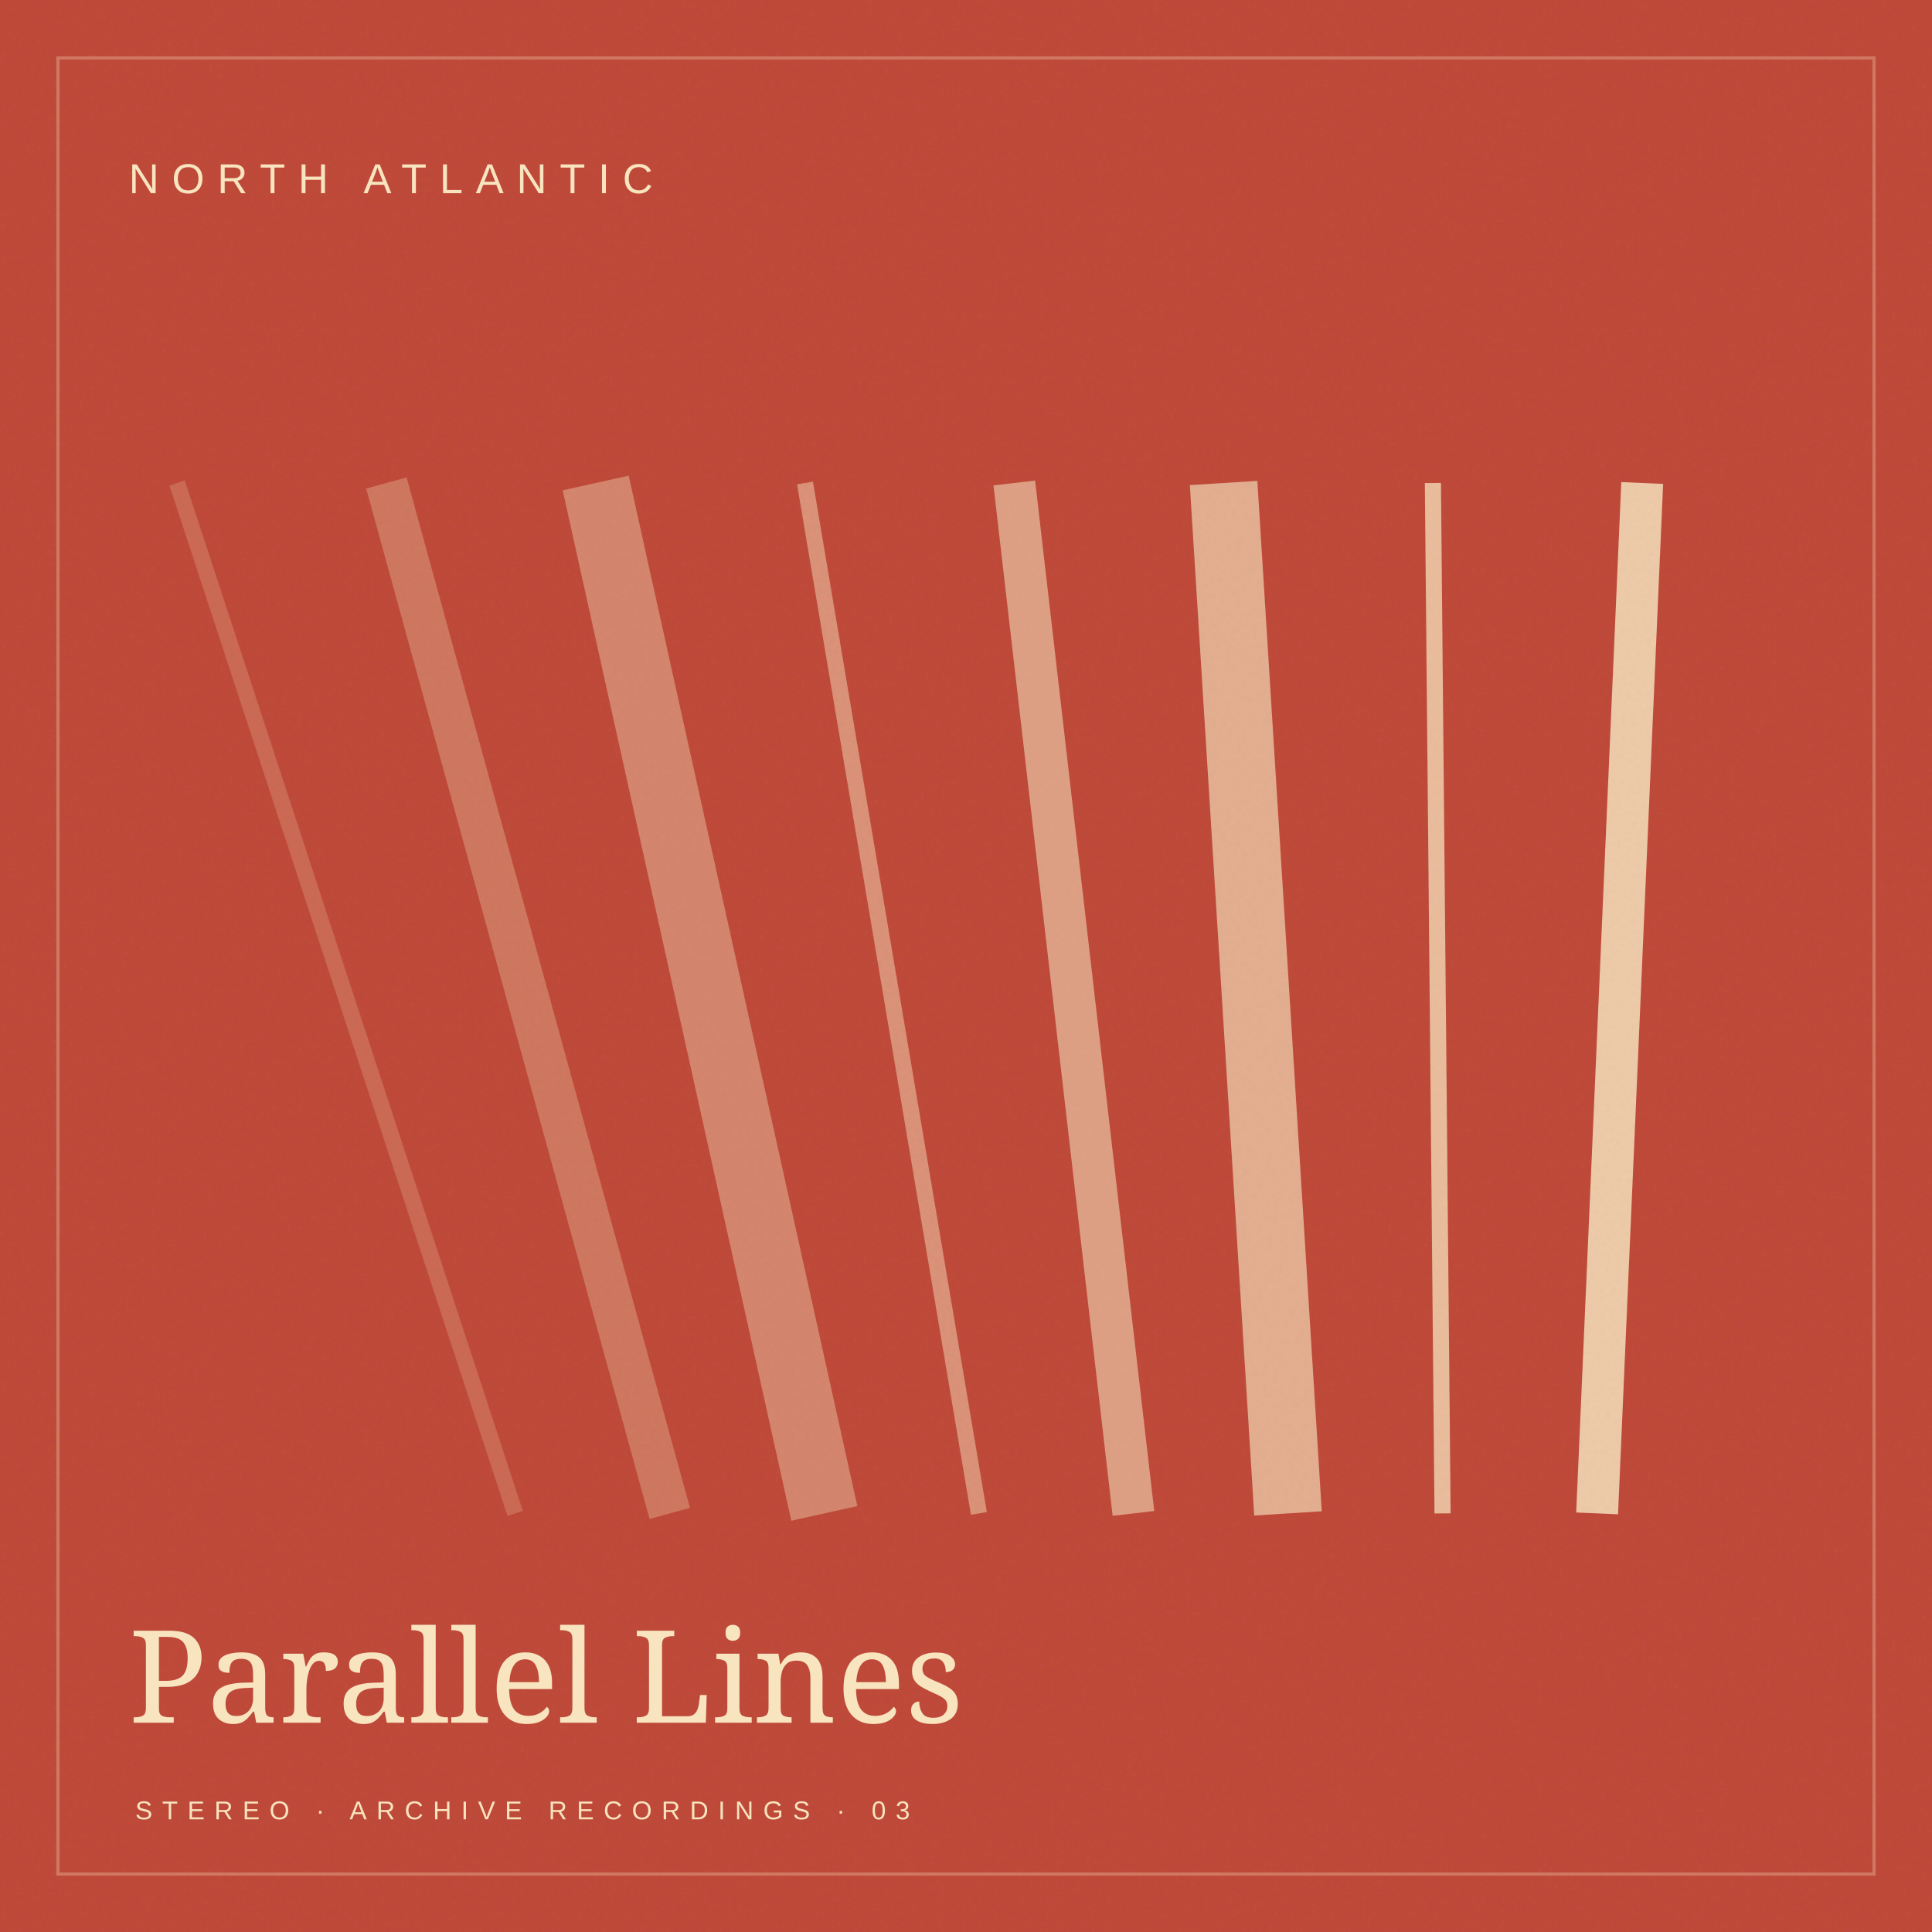
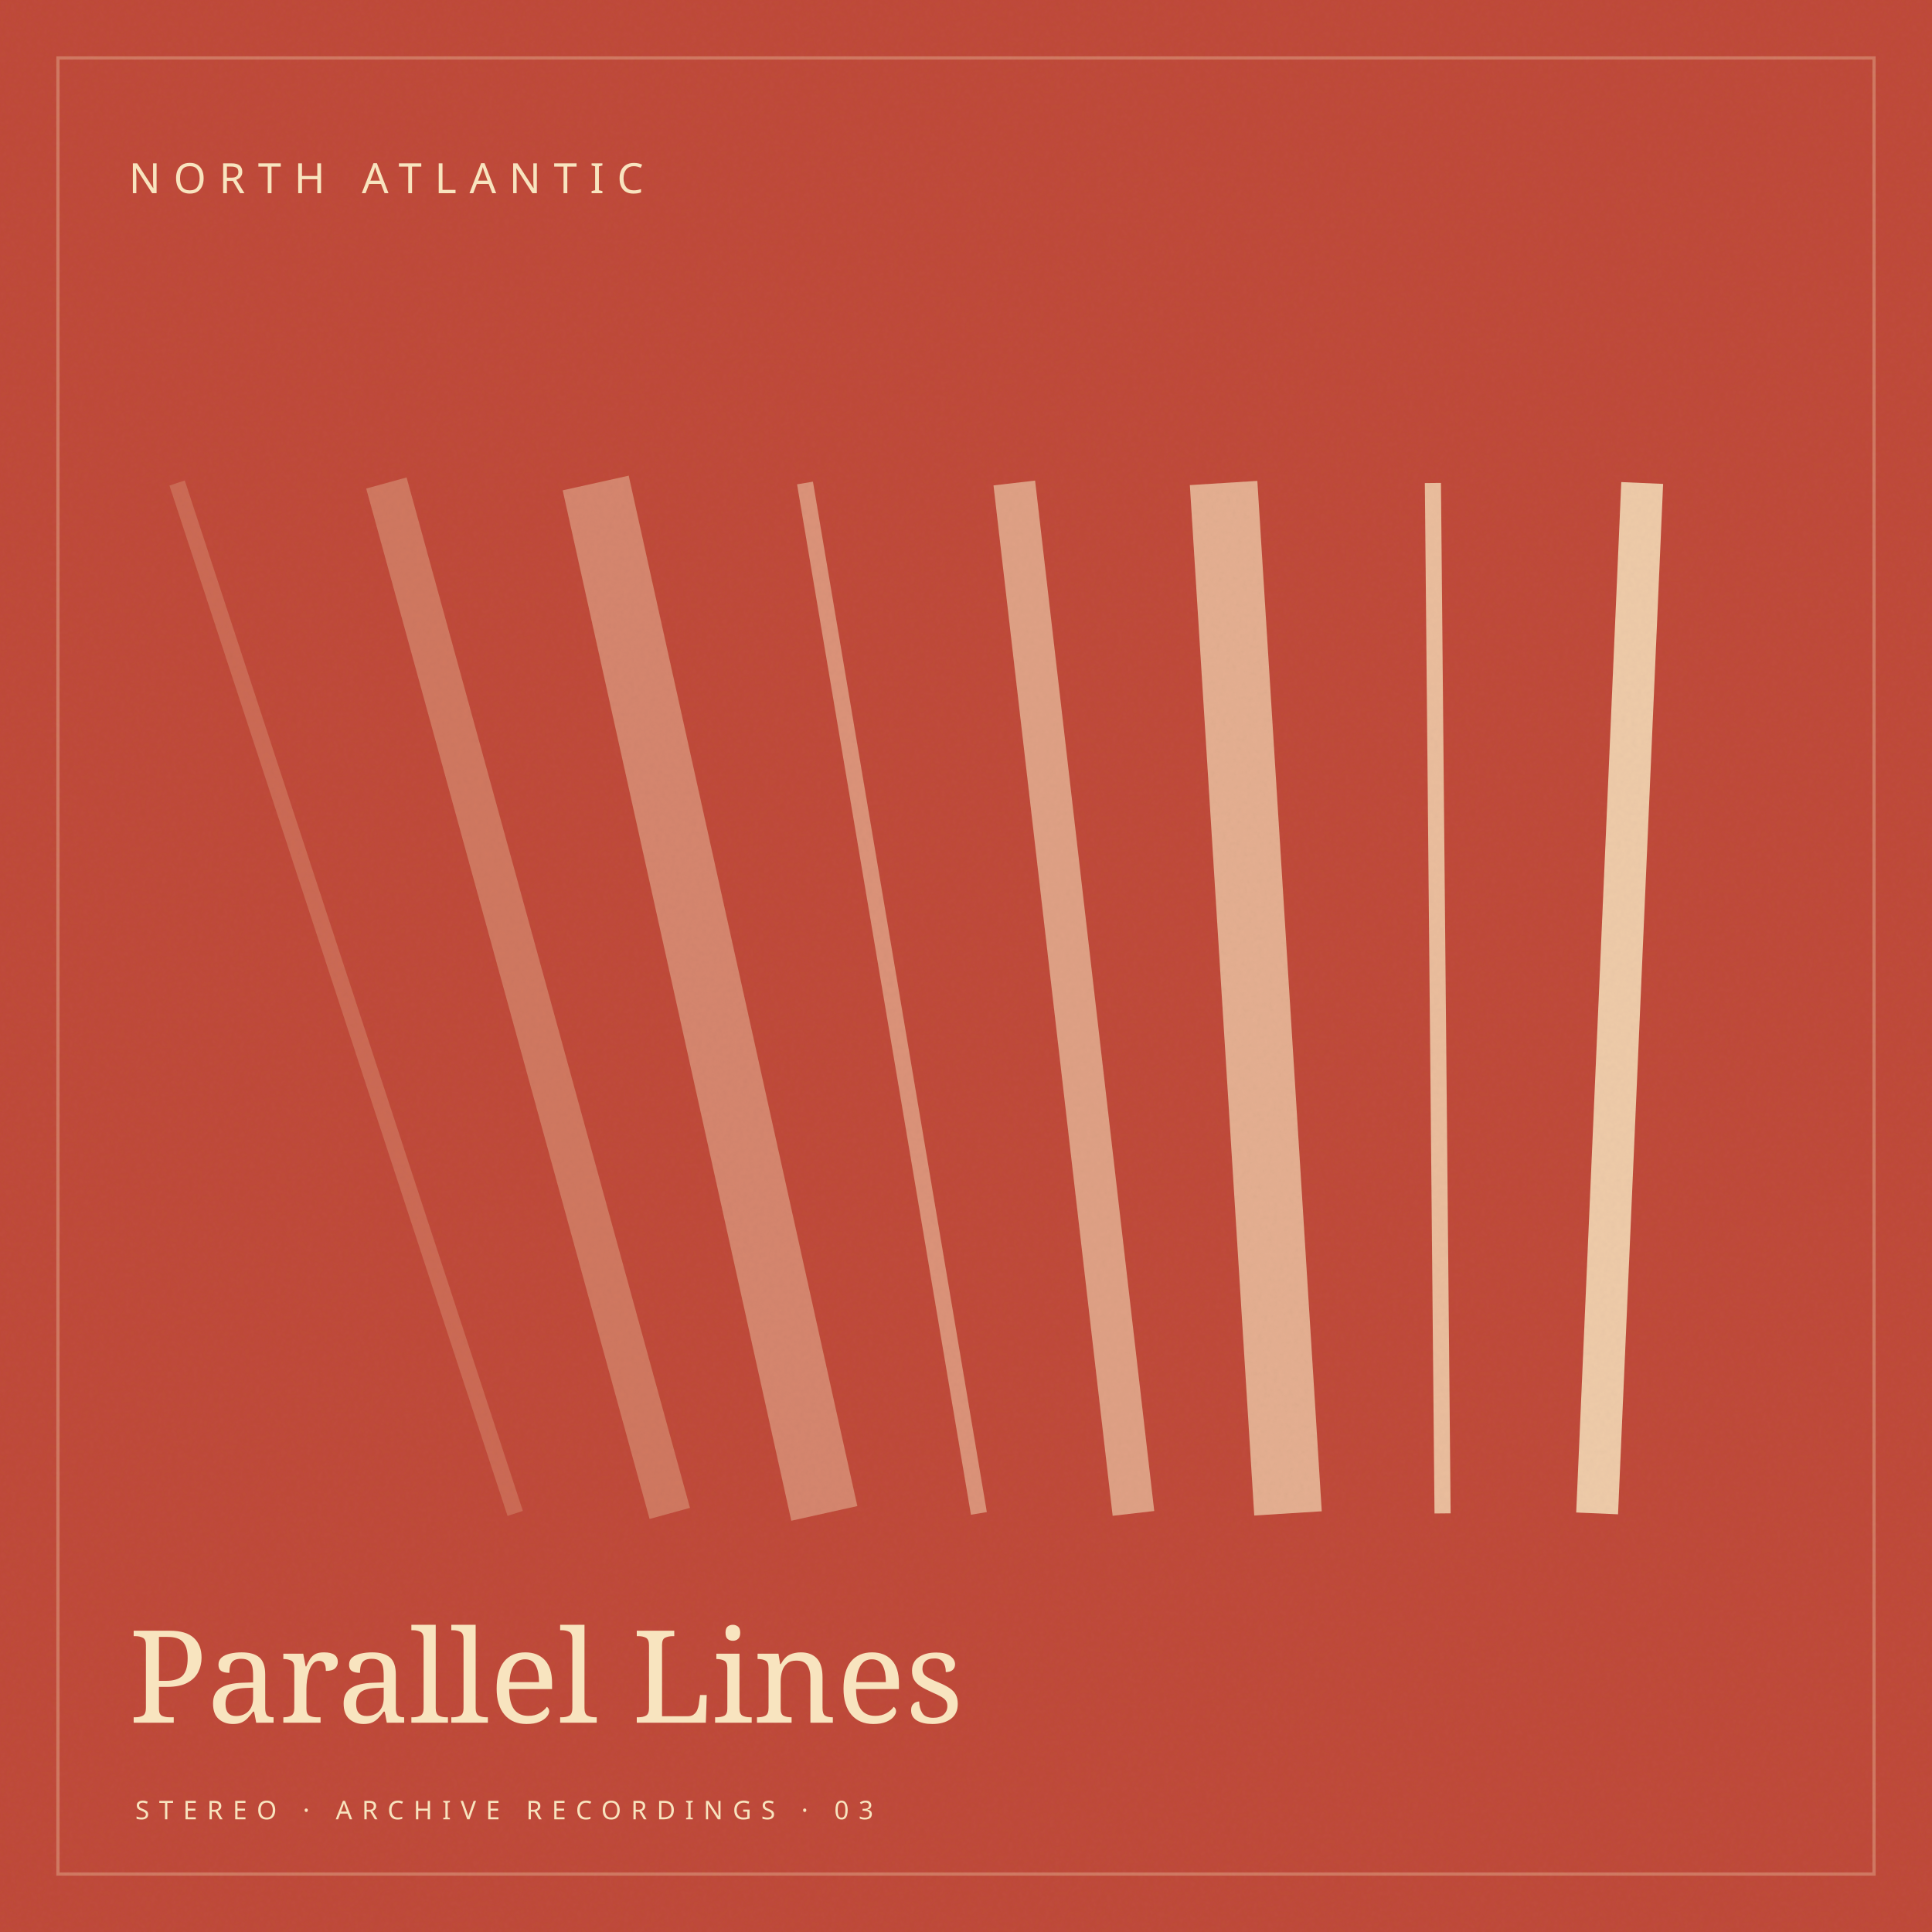
<svg xmlns="http://www.w3.org/2000/svg" width="1000" height="1000" viewBox="0 0 600 600">
  <defs>
    <filter id="grain">
      <feTurbulence type="fractalNoise" baseFrequency=".62" numOctaves="3" stitchTiles="stitch" />
      <feColorMatrix type="saturate" values="0" />
      <feComponentTransfer>
        <feFuncA type="linear" slope=".09" />
      </feComponentTransfer>
      <feBlend in="SourceGraphic" mode="multiply" />
    </filter>
  </defs>
  <rect width="600" height="600" fill="#c04c3b" />
  <g filter="url(#grain)">
    <rect width="600" height="600" fill="#c04c3b" />
    <path d="M55 150L160 470" stroke="#f8e4bf" stroke-width="5" opacity="0.2" />
    <path d="M120 150L208 470" stroke="#f8e4bf" stroke-width="13" opacity="0.29" />
    <path d="M185 150L256 470" stroke="#f8e4bf" stroke-width="21" opacity="0.38" />
    <path d="M250 150L304 470" stroke="#f8e4bf" stroke-width="5" opacity="0.47" />
    <path d="M315 150L352 470" stroke="#f8e4bf" stroke-width="13" opacity="0.56" />
    <path d="M380 150L400 470" stroke="#f8e4bf" stroke-width="21" opacity="0.65" />
    <path d="M445 150L448 470" stroke="#f8e4bf" stroke-width="5" opacity="0.74" />
    <path d="M510 150L496 470" stroke="#f8e4bf" stroke-width="13" opacity="0.83" />
  </g>
-   <text x="40" y="60" fill="#f8e4bf" font-family="Arial,sans-serif" font-size="13" letter-spacing="4">NORTH ATLANTIC</text>
-   <text x="40" y="535" fill="#f8e4bf" font-family="Georgia,serif" font-size="40">Parallel Lines</text>
-   <text x="42" y="565" fill="#f8e4bf" font-family="Arial,sans-serif" font-size="8" letter-spacing="3">STEREO · ARCHIVE RECORDINGS · 03</text>
+   <text x="40" y="60" fill="#f8e4bf" font-family="sans-serif" font-size="13" letter-spacing="4">NORTH ATLANTIC</text>
+   <text x="40" y="535" fill="#f8e4bf" font-family="serif" font-size="40">Parallel Lines</text>
+   <text x="42" y="565" fill="#f8e4bf" font-family="sans-serif" font-size="8" letter-spacing="3">STEREO · ARCHIVE RECORDINGS · 03</text>
  <rect x="18" y="18" width="564" height="564" stroke="#f8e4bf" opacity=".3" fill="none" />
</svg>
